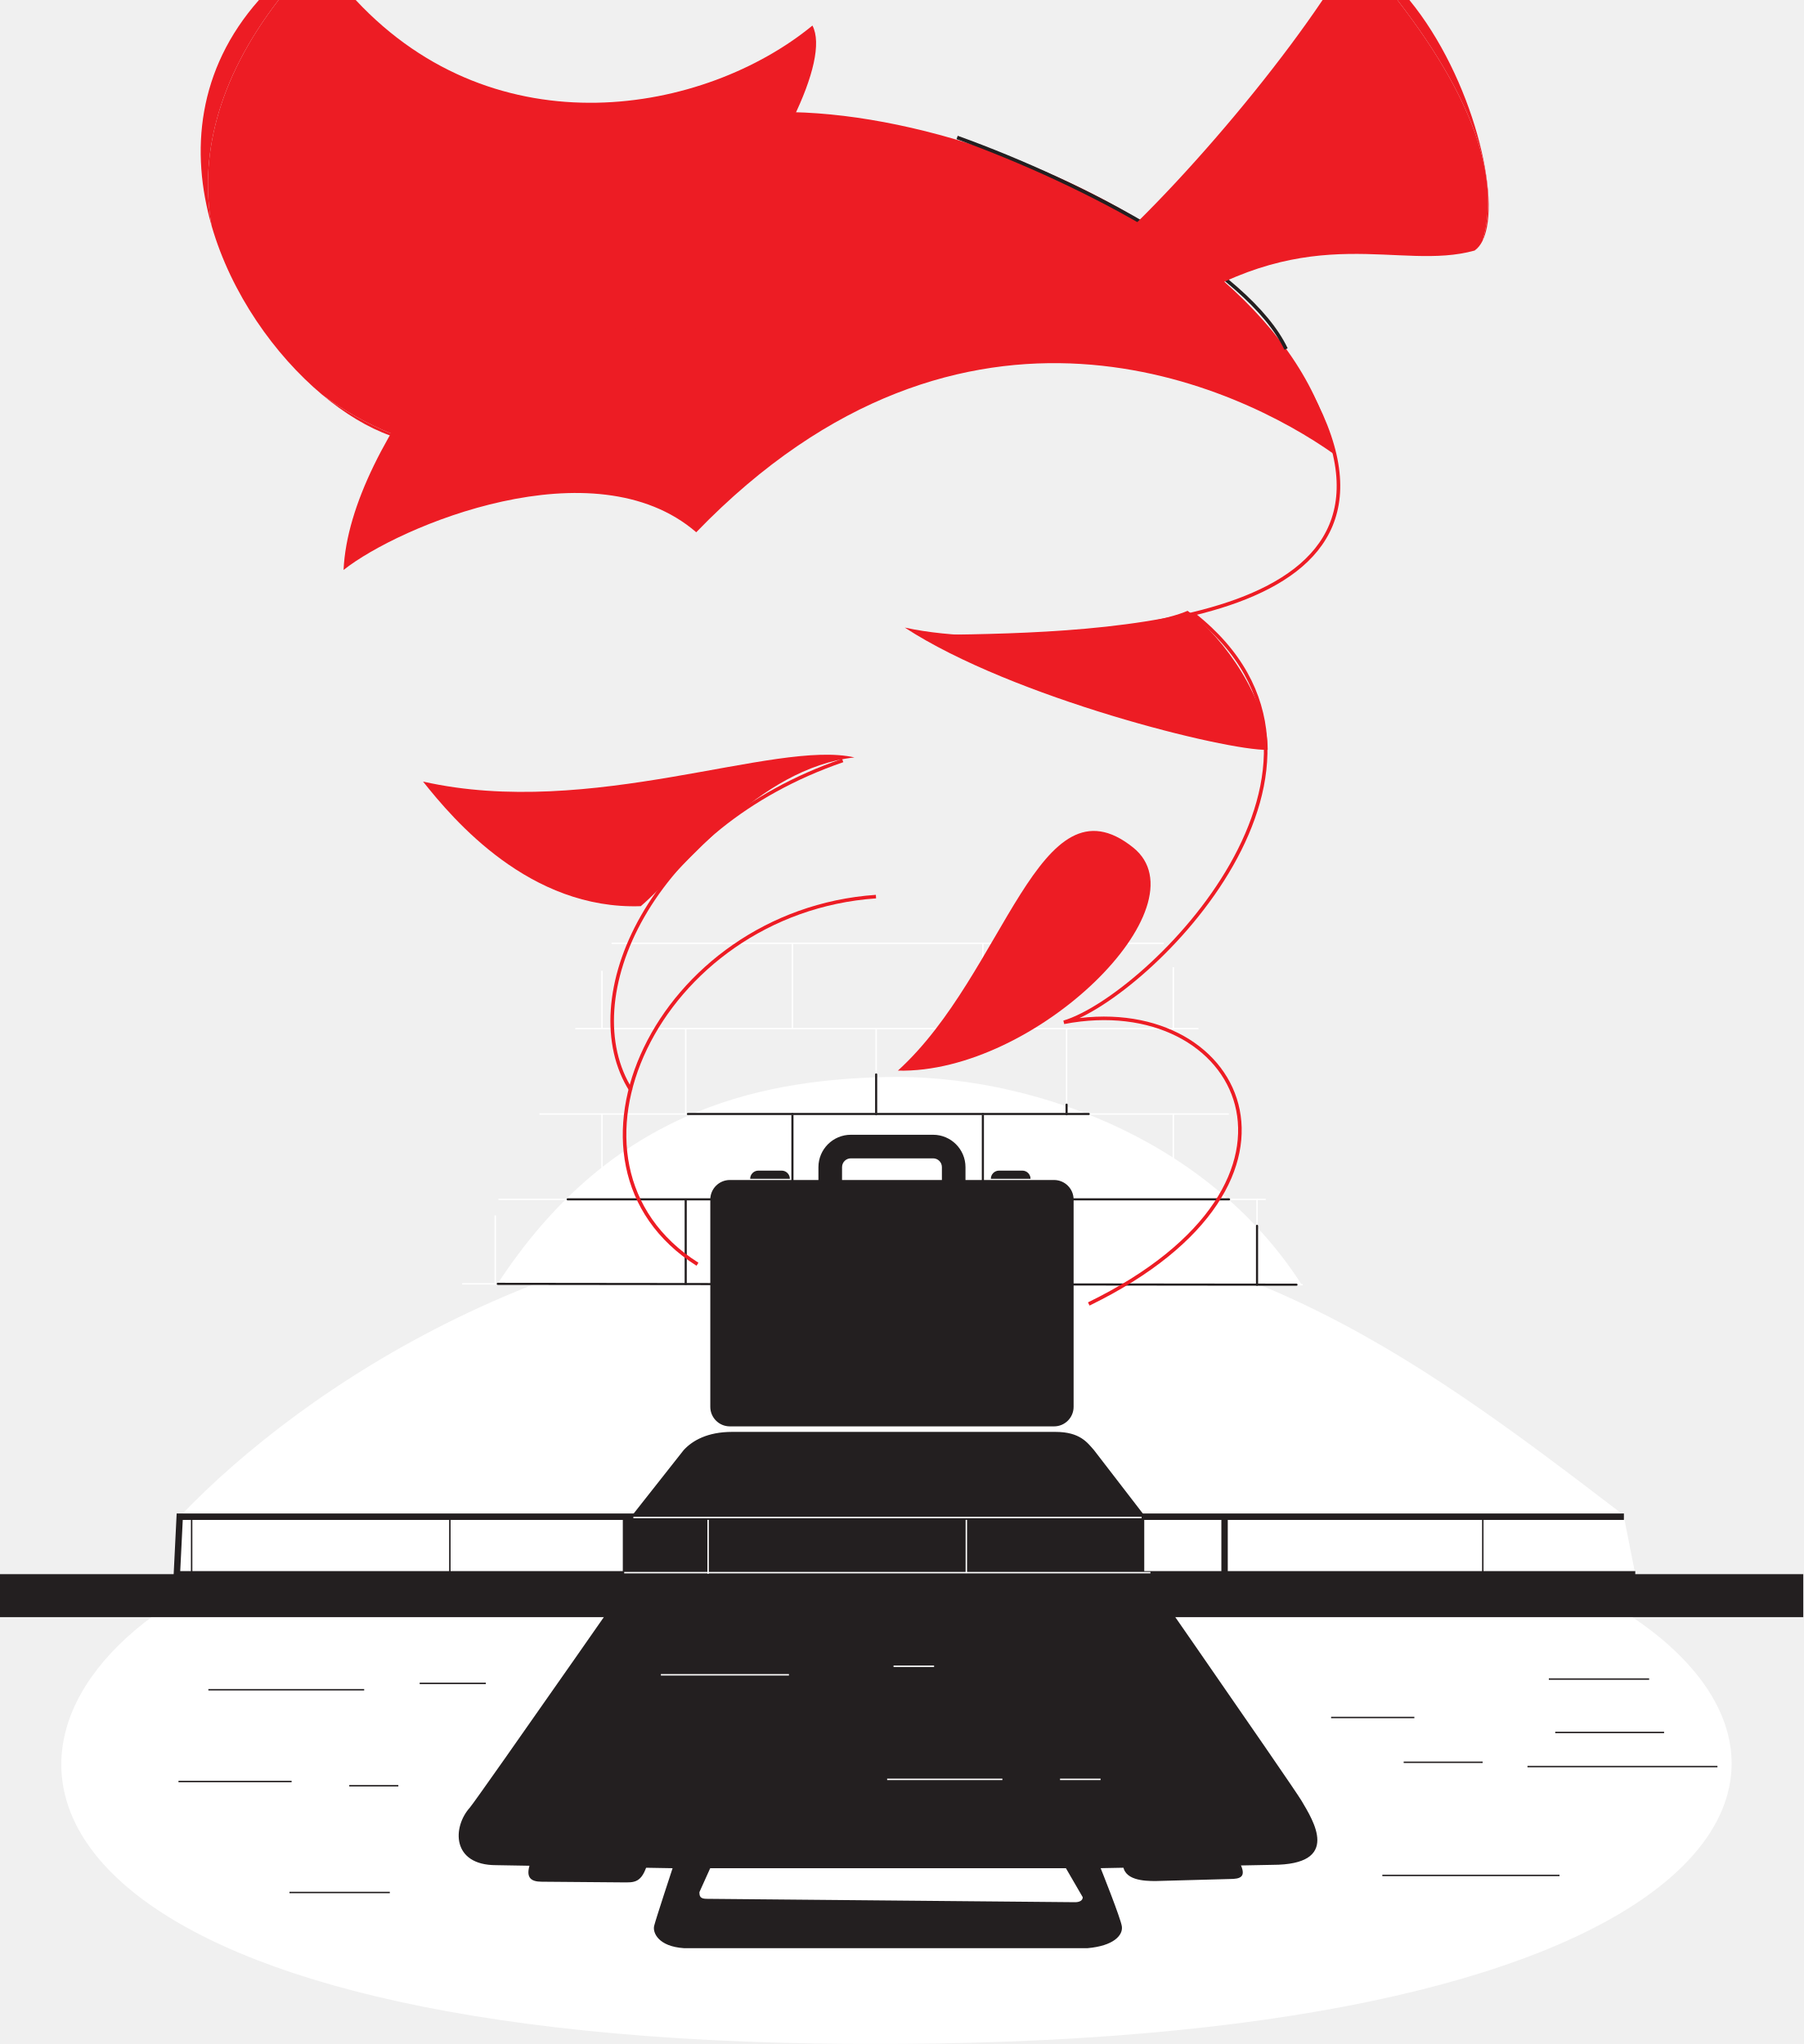
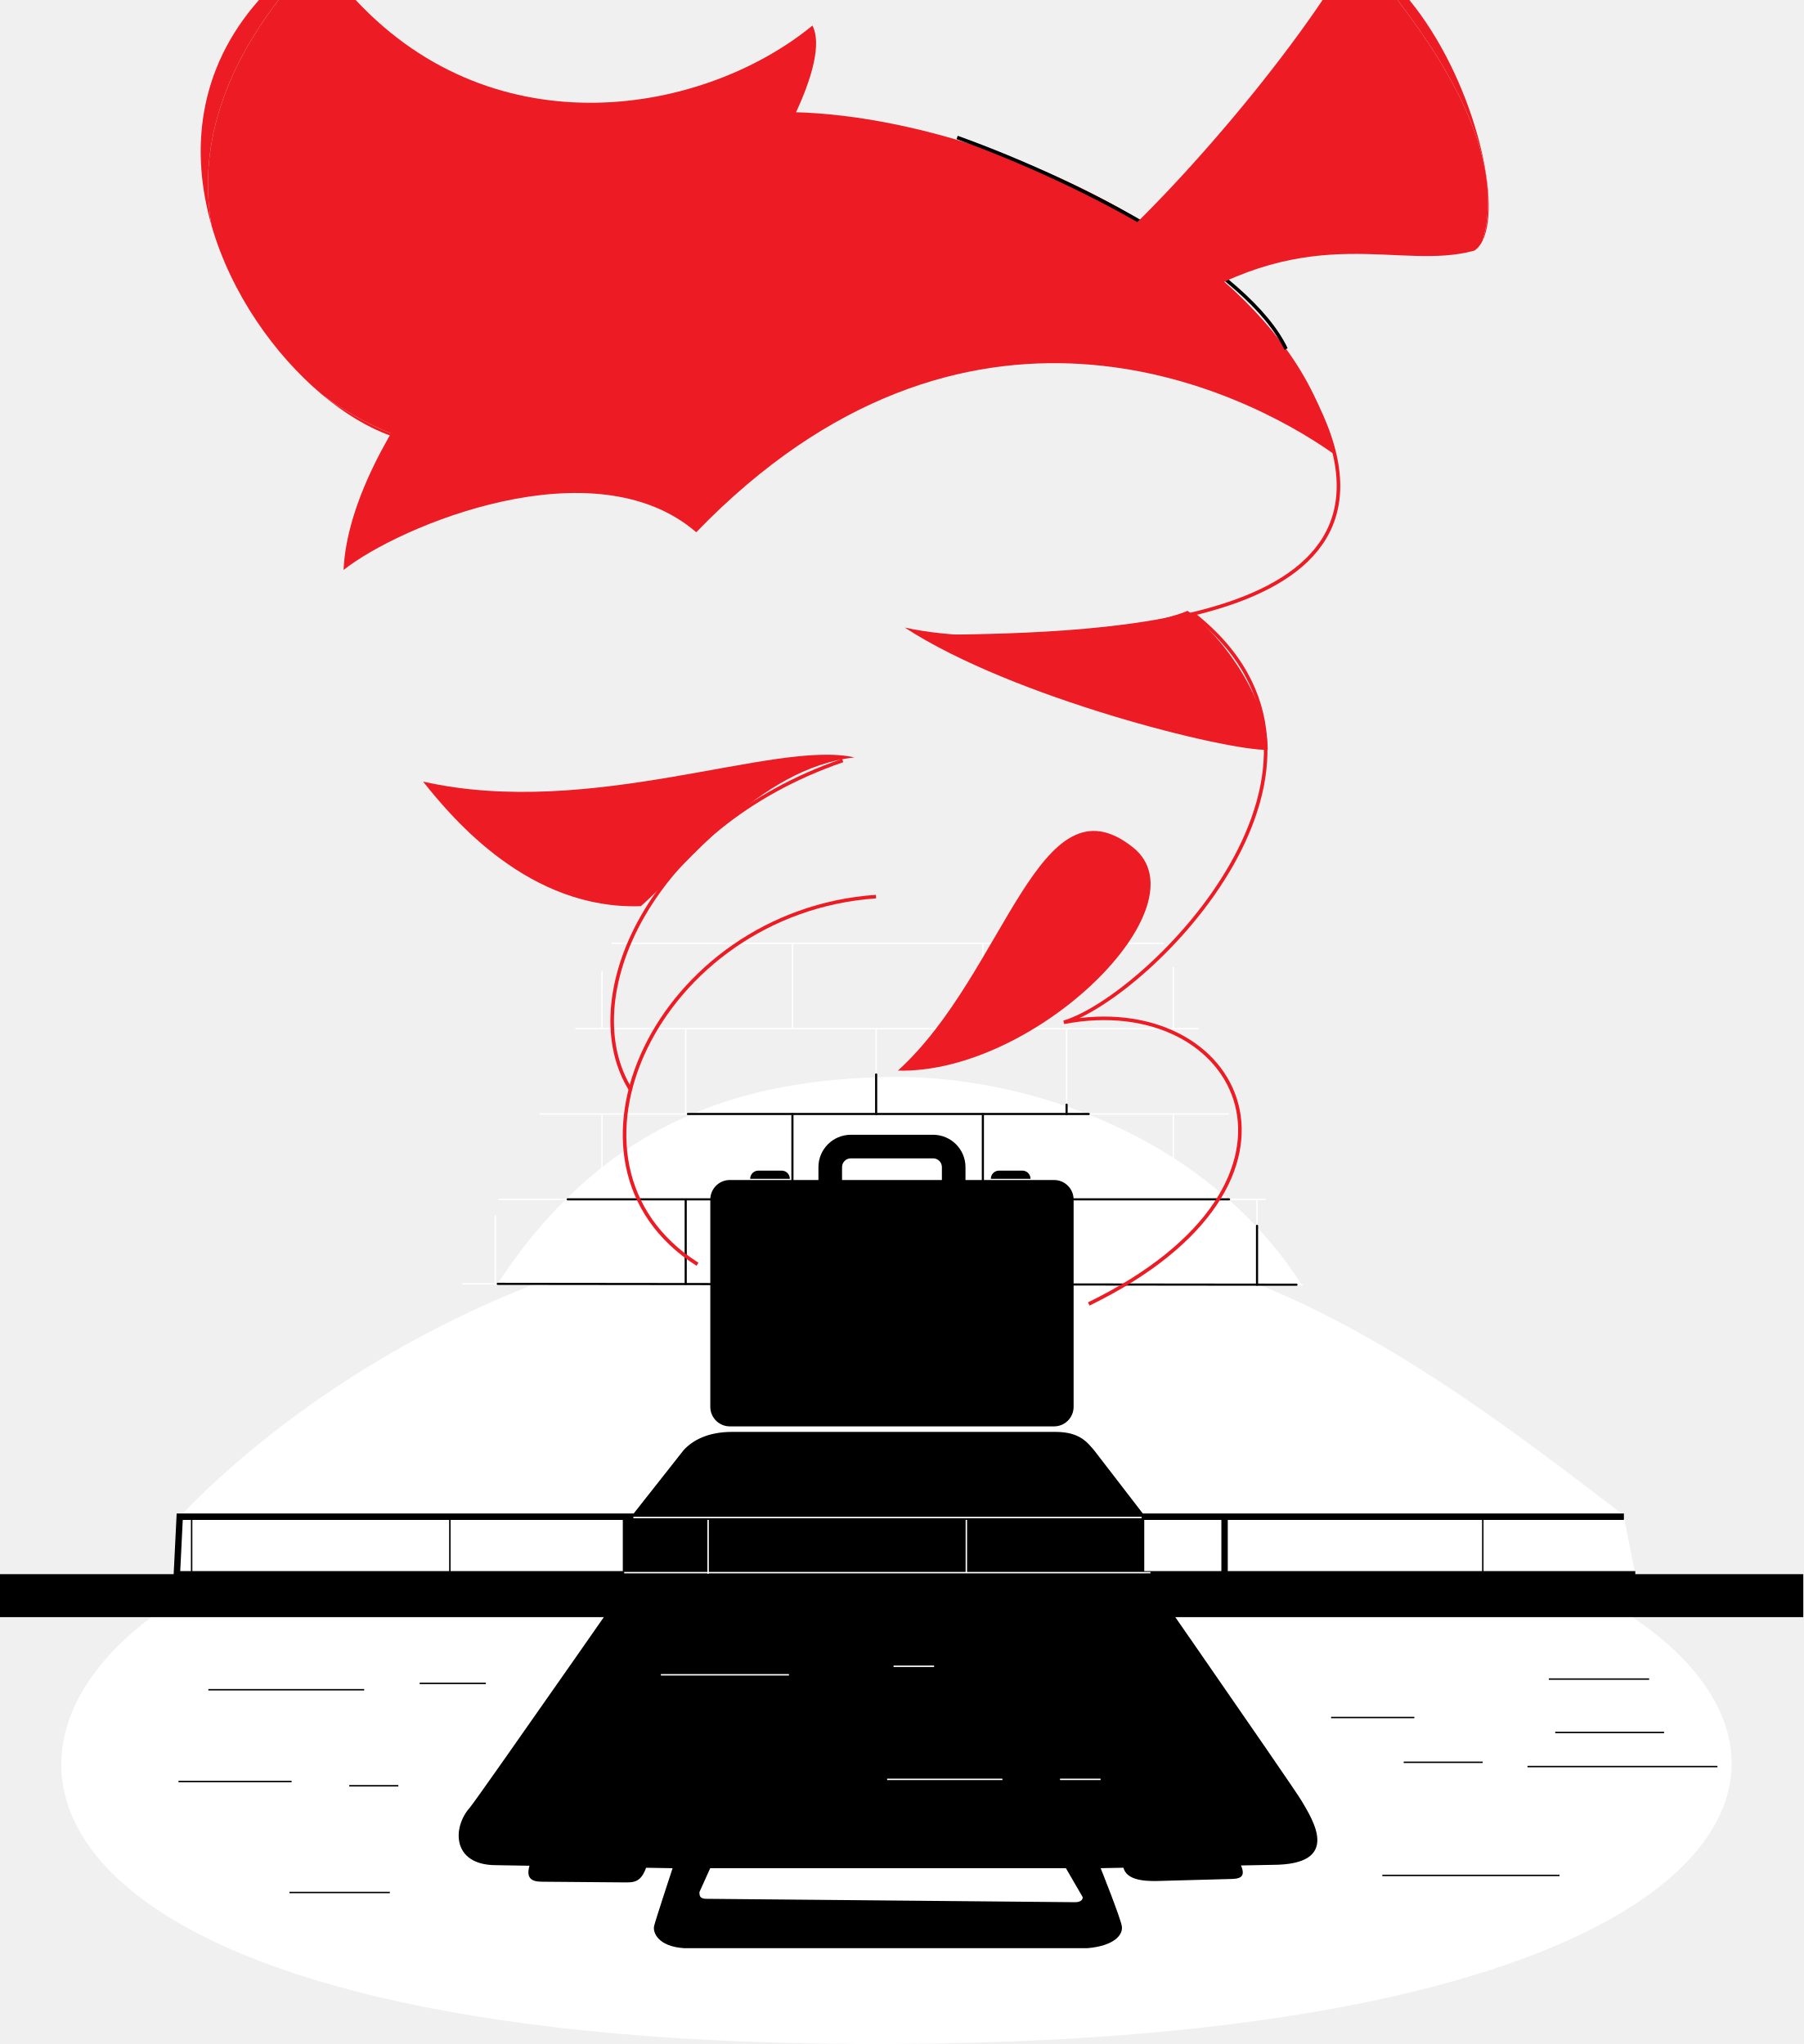
<svg xmlns="http://www.w3.org/2000/svg" id="Layer_1" data-name="Layer 1" viewBox="0 0 2534.74 2873.71">
  <defs>
-     <style>.cls-1,.cls-3{fill:#fff;}.cls-2{fill:#231f20;}.cls-12,.cls-3,.cls-4,.cls-6,.cls-8,.cls-9{stroke:#231f20;}.cls-10,.cls-12,.cls-3,.cls-4,.cls-5,.cls-6,.cls-7,.cls-8,.cls-9{stroke-miterlimit:10;}.cls-3,.cls-4{stroke-width:9px;}.cls-10,.cls-12,.cls-13,.cls-4,.cls-5,.cls-6,.cls-7,.cls-8,.cls-9{fill:none;}.cls-5,.cls-7{stroke:#fff;}.cls-5,.cls-7,.cls-9{stroke-width:2px;}.cls-6,.cls-7{stroke-linecap:round;}.cls-6,.cls-8{stroke-width:3px;}.cls-10{stroke:#ed1c24;}.cls-10,.cls-12{stroke-width:5px;}.cls-11{fill:#ed1c24;}</style>
+     <style>.cls-1,.cls-3{fill:#fff;}.cls-2{fill:#000000;}.cls-12,.cls-3,.cls-4,.cls-6,.cls-8,.cls-9{stroke:#000000;}.cls-10,.cls-12,.cls-3,.cls-4,.cls-5,.cls-6,.cls-7,.cls-8,.cls-9{stroke-miterlimit:10;}.cls-3,.cls-4{stroke-width:9px;}.cls-10,.cls-12,.cls-13,.cls-4,.cls-5,.cls-6,.cls-7,.cls-8,.cls-9{fill:none;}.cls-5,.cls-7{stroke:#fff;}.cls-5,.cls-7,.cls-9{stroke-width:2px;}.cls-6,.cls-7{stroke-linecap:round;}.cls-6,.cls-8{stroke-width:3px;}.cls-10{stroke:#ed1c24;}.cls-10,.cls-12{stroke-width:5px;}.cls-11{fill:#ed1c24;}</style>
  </defs>
  <path class="cls-1" d="M698.61,1806.2c156-240,360-288.09,548-292,192-4,447.12,80,583.12,292" />
  <path class="cls-1" d="M2291,2271.19c339.61,224.53,111.65,608.45-1088.11,602.45C69,2868-74.85,2483.72,216.22,2271.19" />
  <path class="cls-1" d="M2282.58,2130.39H254.37c172-180,532.12-420.19,996.24-420.19C1723.05,1710.2,1974.58,1894.39,2282.58,2130.39Z" />
  <path class="cls-2" d="M1537.79,2038.81c-9.29-10.52-19.62-25.67-54.14-25.67H1028.83c-34.14,0-55.63,12.15-67.9,25.67L797.46,2246.2h900Z" />
  <polyline class="cls-3" points="2298.61 2213.38 248.61 2213.38 252.61 2132.38 2282.61 2132.38" />
  <line class="cls-4" x1="1721.3" y1="2135.78" x2="1721.3" y2="2219.79" />
  <rect class="cls-2" y="2213.15" width="2534.74" height="60.42" />
  <line class="cls-5" x1="963.85" y1="1446.07" x2="963.85" y2="1566.59" />
  <line class="cls-5" x1="1231.54" y1="1446.07" x2="1231.54" y2="1566.59" />
  <line class="cls-5" x1="1499.23" y1="1446.07" x2="1499.23" y2="1566.59" />
  <line class="cls-6" x1="1231.54" y1="1510.56" x2="1231.54" y2="1566.59" />
  <line class="cls-6" x1="1499.23" y1="1553.05" x2="1499.23" y2="1566.59" />
  <line class="cls-5" x1="846.17" y1="1364.91" x2="846.17" y2="1447.02" />
  <line class="cls-5" x1="1113.87" y1="1326.5" x2="1113.87" y2="1447.02" />
  <line class="cls-5" x1="1381.56" y1="1326.5" x2="1381.56" y2="1447.02" />
  <line class="cls-5" x1="1649.25" y1="1359.84" x2="1649.25" y2="1447.02" />
  <line class="cls-5" x1="846.17" y1="1566.2" x2="846.17" y2="1686.72" />
  <line class="cls-6" x1="1113.87" y1="1566.2" x2="1113.87" y2="1686.72" />
  <line class="cls-6" x1="1381.56" y1="1566.2" x2="1381.56" y2="1686.72" />
  <line class="cls-5" x1="1649.25" y1="1566.2" x2="1649.25" y2="1686.72" />
  <line class="cls-7" x1="860.44" y1="1326.2" x2="1634.97" y2="1326.2" />
  <line class="cls-7" x1="809.43" y1="1446.2" x2="1683.79" y2="1446.2" />
  <line class="cls-7" x1="759.05" y1="1566.2" x2="1726.52" y2="1566.2" />
  <line class="cls-6" x1="966.96" y1="1566.2" x2="1530.31" y2="1566.2" />
  <line class="cls-7" x1="701.42" y1="1686.2" x2="1778.39" y2="1686.2" />
  <line class="cls-7" x1="650.41" y1="1804.99" x2="1830.27" y2="1806.2" />
  <line class="cls-5" x1="696.16" y1="1708.72" x2="696.16" y2="1806.22" />
  <line class="cls-8" x1="963.85" y1="1685.71" x2="963.85" y2="1806.22" />
  <line class="cls-9" x1="1499.23" y1="1685.71" x2="1499.23" y2="1806.22" />
  <line class="cls-5" x1="1766.92" y1="1685.71" x2="1766.92" y2="1806.22" />
  <line class="cls-6" x1="1766.92" y1="1723.42" x2="1766.92" y2="1806.22" />
  <line class="cls-6" x1="797.93" y1="1686.2" x2="1727.6" y2="1686.2" />
  <line class="cls-6" x1="699.67" y1="1804.99" x2="1822.41" y2="1806.2" />
  <path class="cls-2" d="M1445.94,2108.08H1063.79c-28.69,0-103.7,9.77-114,20.65,0,0-280,402.16-289.41,412.68-24.61,27.45-25.56,80.87,36.93,80.87l248.1,4.28s-23.89,72.47-25.94,81.15c-2.18,9.22,5.61,28.89,41.92,31.27h567.32c36.3-3.18,49.87-17.89,48.23-30.47-1.47-11.26-29.82-82-29.82-82l241.33-4.68c97.73,0,57.24-62.49,41.14-89.94C1817,2510.5,1540,2112.29,1534.81,2104.48c0-.07-25.81,24.2-25.81,24.2S1474.83,2108.08,1445.94,2108.08Zm76,559.27c0,5.11-5.36,7-10.71,7l-518.09-4.76c-9.52,0-10-4.32-10-9.44l15.14-33.6h500Z" />
  <path class="cls-2" d="M1742.3,2618.15c10.59,20.77,1.68,23.61-14,23.61l-104.14,2.84c-15.71,0-45.62-.88-45.62-24.31Z" />
  <path class="cls-2" d="M910.58,2618.15c-8.14,30.21-19.6,28.34-35.31,28.34l-113.61-.94c-15.71,0-24.61-5.68-14.87-29.72Z" />
  <rect class="cls-2" x="875.44" y="2133.39" width="732.96" height="96.01" />
  <line class="cls-9" x1="269.38" y1="2136.8" x2="269.38" y2="2220.81" />
  <line class="cls-9" x1="632.36" y1="2136.8" x2="632.36" y2="2220.81" />
  <line class="cls-5" x1="995.34" y1="2136.8" x2="995.34" y2="2212.56" />
  <line class="cls-5" x1="1358.32" y1="2136.8" x2="1358.32" y2="2211.7" />
  <line class="cls-9" x1="2084.29" y1="2136.8" x2="2084.29" y2="2220.81" />
  <line class="cls-5" x1="890.3" y1="2133.51" x2="1604.65" y2="2133.51" />
  <line class="cls-5" x1="877.39" y1="2211.03" x2="1617.09" y2="2211.03" />
  <path class="cls-2" d="M1481.62,1659h-124.5V1640.9a45.56,45.56,0,0,0-45.51-45.5h-115.7a45.55,45.55,0,0,0-45.5,45.5V1659h-124.5a27.48,27.48,0,0,0-27.49,27.48v291.41a27.49,27.49,0,0,0,27.49,27.49h455.71a27.48,27.48,0,0,0,27.48-27.49V1686.5A27.48,27.48,0,0,0,1481.62,1659Zm-298-18.12a12.33,12.33,0,0,1,12.32-12.32h115.7a12.32,12.32,0,0,1,12.32,12.32V1659H1183.59Z" />
  <path class="cls-2" d="M1054.46,1657.32a11.51,11.51,0,0,1,11.51-11.51h32.77a11.51,11.51,0,0,1,11.51,11.51Z" />
  <path class="cls-2" d="M1392.77,1657.32a11.51,11.51,0,0,1,11.51-11.51h32.77a11.51,11.51,0,0,1,11.51,11.51Z" />
  <line class="cls-9" x1="292.89" y1="2375.65" x2="511.91" y2="2375.65" />
  <line class="cls-9" x1="589.92" y1="2366.65" x2="682.93" y2="2366.65" />
  <line class="cls-9" x1="250.89" y1="2504.66" x2="409.9" y2="2504.66" />
  <line class="cls-9" x1="490.91" y1="2510.66" x2="559.92" y2="2510.66" />
  <line class="cls-9" x1="703.93" y1="2522.66" x2="754.94" y2="2522.66" />
  <line class="cls-9" x1="1973.06" y1="2477.66" x2="2084.07" y2="2477.66" />
  <line class="cls-9" x1="1871.05" y1="2414.65" x2="1988.06" y2="2414.65" />
  <line class="cls-9" x1="2177.08" y1="2360.65" x2="2318.09" y2="2360.65" />
  <line class="cls-9" x1="2186.08" y1="2435.66" x2="2339.1" y2="2435.66" />
  <line class="cls-9" x1="2147.08" y1="2483.66" x2="2414.1" y2="2483.66" />
  <line class="cls-9" x1="1943.06" y1="2636.68" x2="2192.08" y2="2636.68" />
  <line class="cls-9" x1="547.92" y1="2660.68" x2="406.9" y2="2660.68" />
  <line class="cls-5" x1="928.95" y1="2354.65" x2="1108.97" y2="2354.65" />
  <line class="cls-5" x1="1255.99" y1="2342.65" x2="1312.99" y2="2342.65" />
  <line class="cls-5" x1="1246.99" y1="2501.66" x2="1409" y2="2501.66" />
  <line class="cls-5" x1="1490.01" y1="2501.66" x2="1547.02" y2="2501.66" />
  <path class="cls-10" d="M980.4,1777.43c-223.44-141.79-55.26-495.61,250.9-516.87" />
  <path class="cls-10" d="M1184.53,1069.21c-272.14,93.55-378.45,335.92-297.65,463.49" />
  <path class="cls-10" d="M1530.4,1833.29c352.35-171.87,213.74-443.86-35-396,118-35.09,449.71-363.6,181.8-574.11" />
  <path class="cls-10" d="M1320,895.07c232.83-3.19,714.44-12.76,513.5-357.22" />
  <path class="cls-11" d="M482.92,801.32c78.26-62.15,352.35-177,495.75-53C1356.81,356.9,1743.74,545.51,1874.51,638c-70.28-360.75-771.45-588.15-966-428.68S491.42,618.48,482.92,801.32Z" />
  <path class="cls-11" d="M1271.76,882.32c130.75,28.7,344.16,0,397.54-23.56,52.61,38.27,112.63,126.89,112.63,195.46C1724.53,1055.81,1423.23,981.17,1271.76,882.32Z" />
  <path class="cls-11" d="M594.64,1098.82c236.48,53.42,494.83-59.44,606.44-33.93C1065.63,1079.61,962.56,1221,900.72,1274,744.61,1279.37,637.69,1153,594.64,1098.82Z" />
  <path class="cls-2" d="M506.13,508.33c-60.31-91.5,371-61.83,506.49-247.35C944.89,490.67,591.52,637.9,506.13,508.33Z" />
  <path class="cls-11" d="M1592.73,1191.51c102.55,82-137.13,318.23-330.65,313.72C1413.1,1368.2,1460.22,1085.5,1592.73,1191.51Z" />
  <path class="cls-12" d="M1345.38,193.25C1525,258,1754.69,378.77,1807.7,490.67" />
  <path class="cls-13" d="M297.55,317.82c17.77,98.1,78.81,180.57,155.28,237.11C385.66,498.58,325,412.59,297.55,317.82Z" />
  <path class="cls-11" d="M391.59,0H364c-86.54,97.93-96.71,213.22-66.42,317.82C280.44,223.32,303.49,114.31,391.59,0Z" />
  <path class="cls-11" d="M452.83,554.93c31.53,26.44,64.48,46.36,96.12,57.59.67-.85,1.32-1.7,2-2.55A446,446,0,0,1,452.83,554.93Z" />
  <path class="cls-11" d="M297.55,317.82C325,412.59,385.66,498.58,452.83,554.93A446,446,0,0,0,551,610c-.68.85-1.33,1.7-2,2.55,21.4,7.6,42.2,11.23,61.53,10.21C852.86,610,1193,133.73,1142,35.93,990.94,159.88,698.75,213.25,500,0H391.59C303.49,114.31,280.44,223.32,297.55,317.82Z" />
  <path class="cls-11" d="M2083.83,338.66c28.3-56.44-13.67-229.87-102.76-338.66h-16.85C2081.25,151.29,2107.12,260.92,2083.83,338.66Z" />
  <path class="cls-11" d="M1964.22,0H1859.08c-111.39,165.25-307.83,378.52-390,417.05-94.23,44.17,182.58,17.67,182.58,17.67,194.35-126.63,315.08-53,421.09-82.46,4.48-3.13,8.17-7.74,11.11-13.6C2107.12,260.92,2081.25,151.29,1964.22,0Z" />
</svg>
